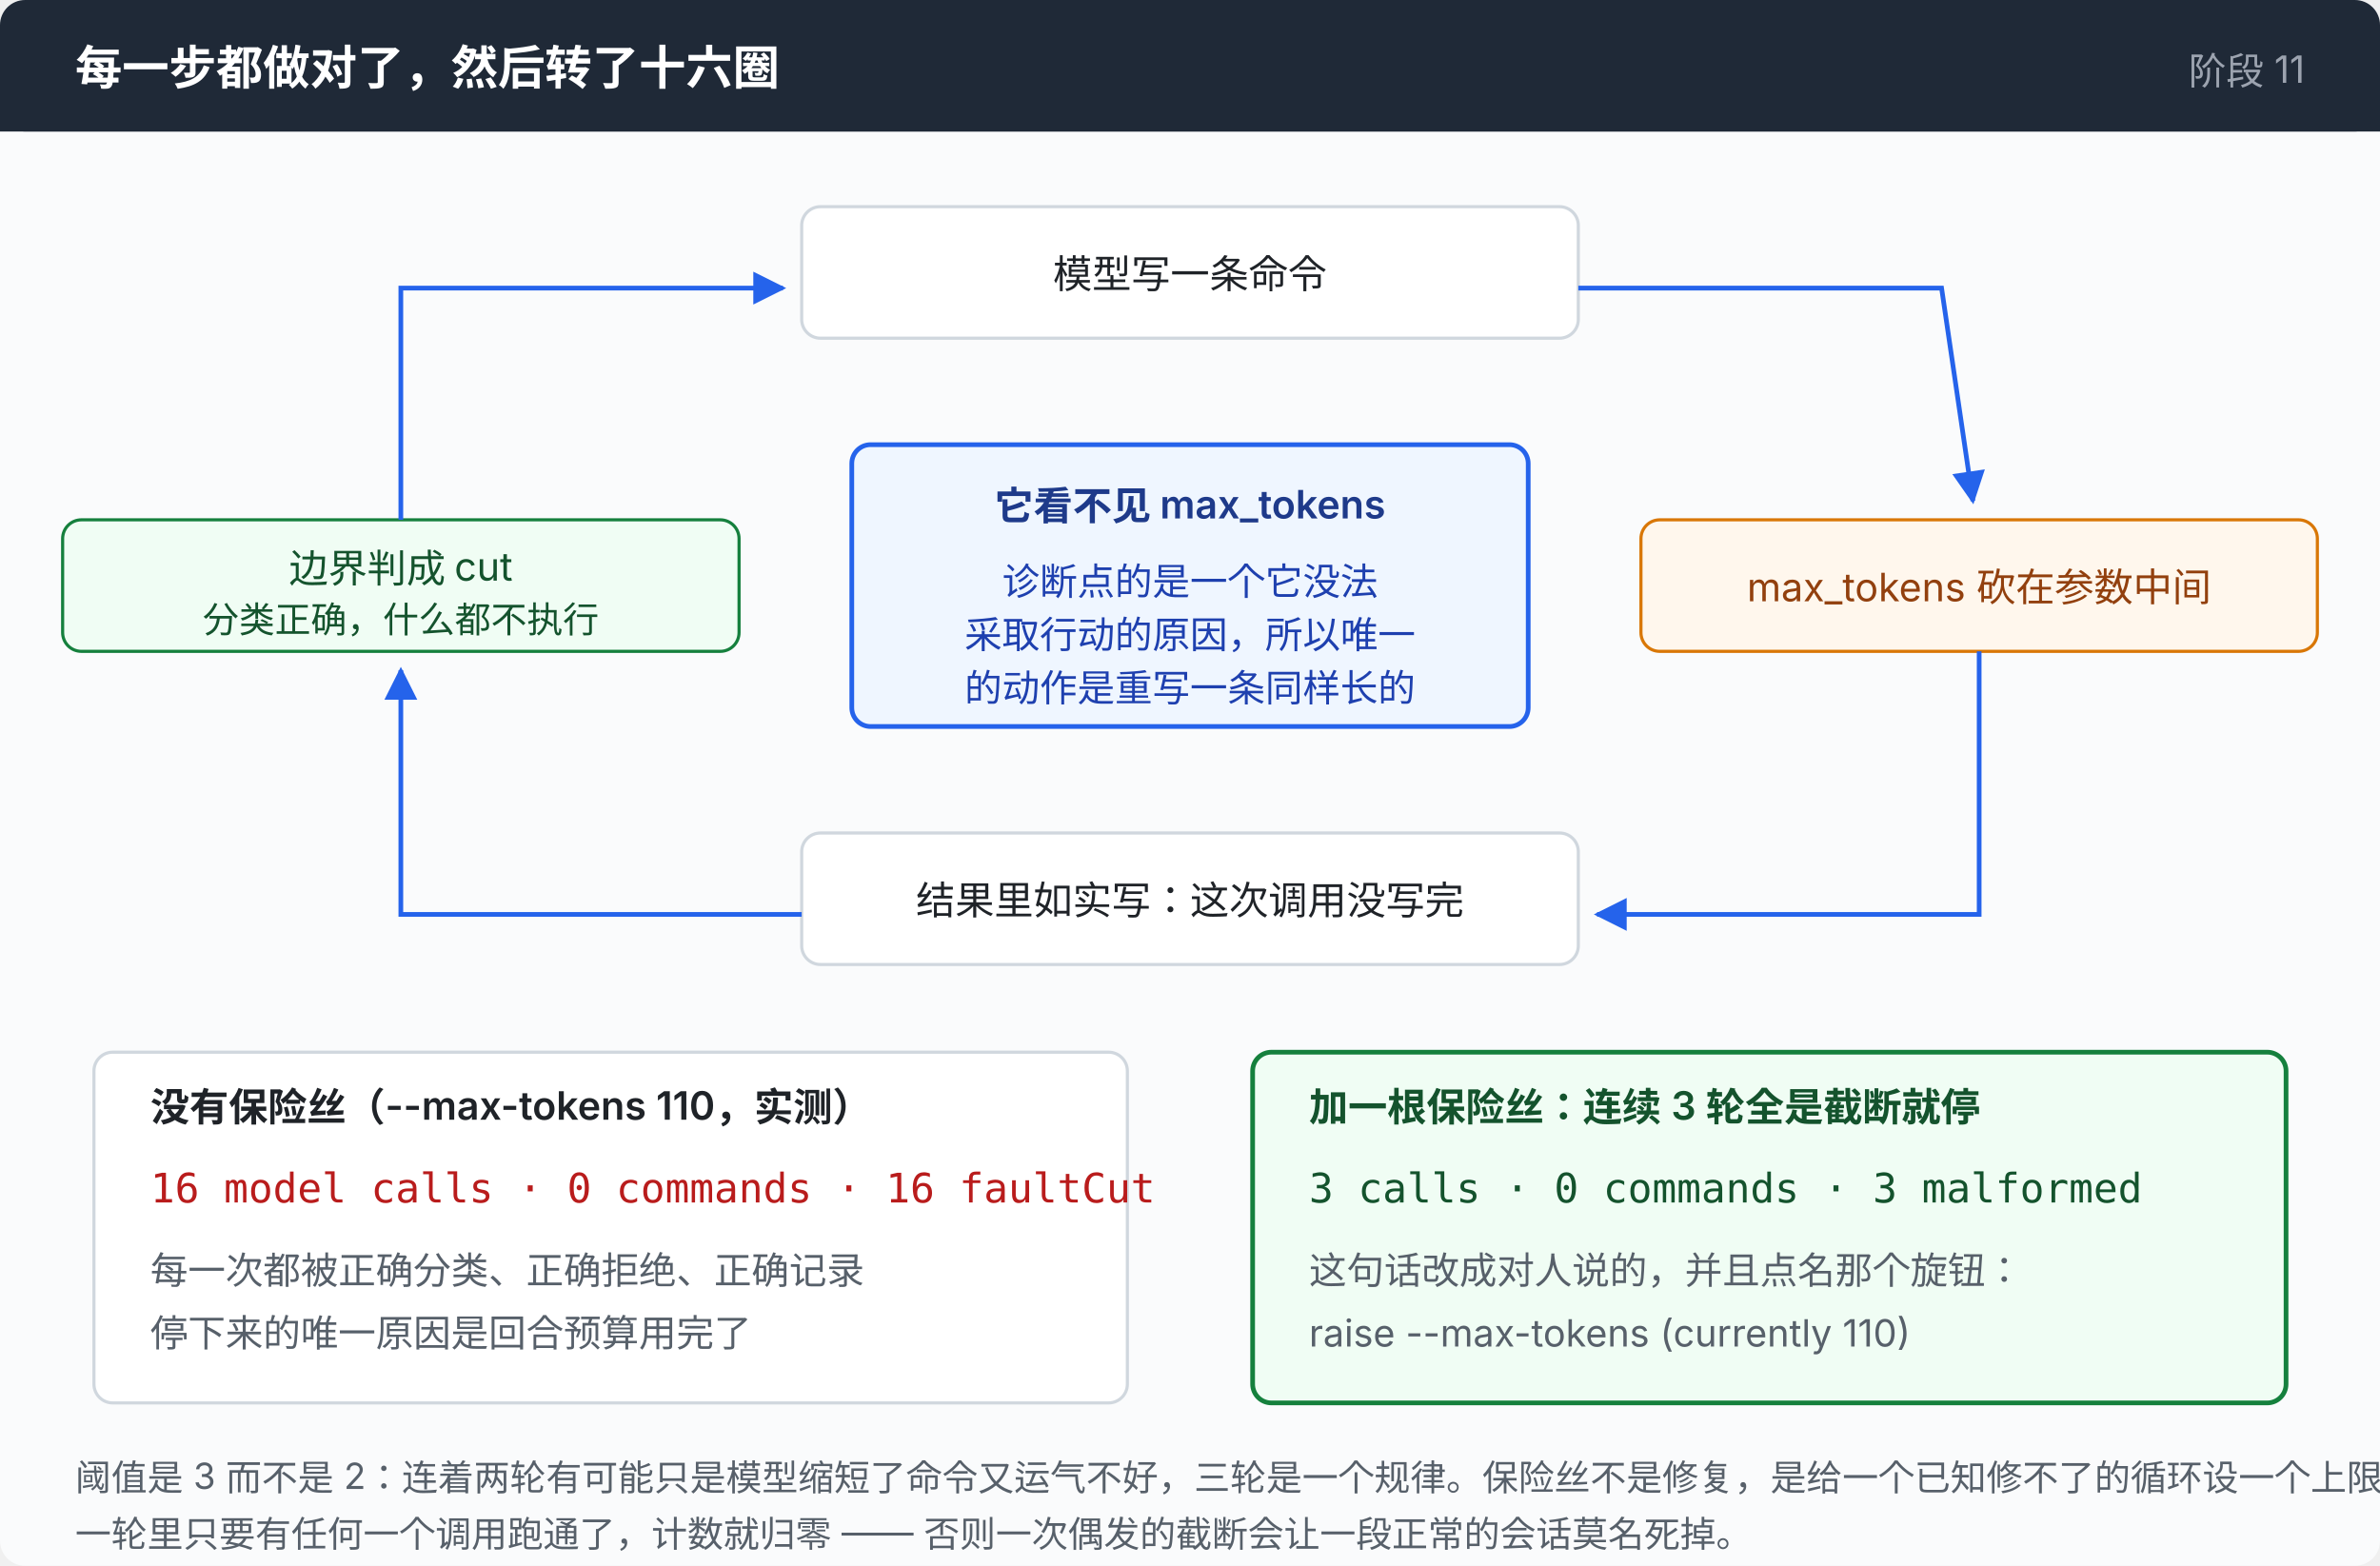
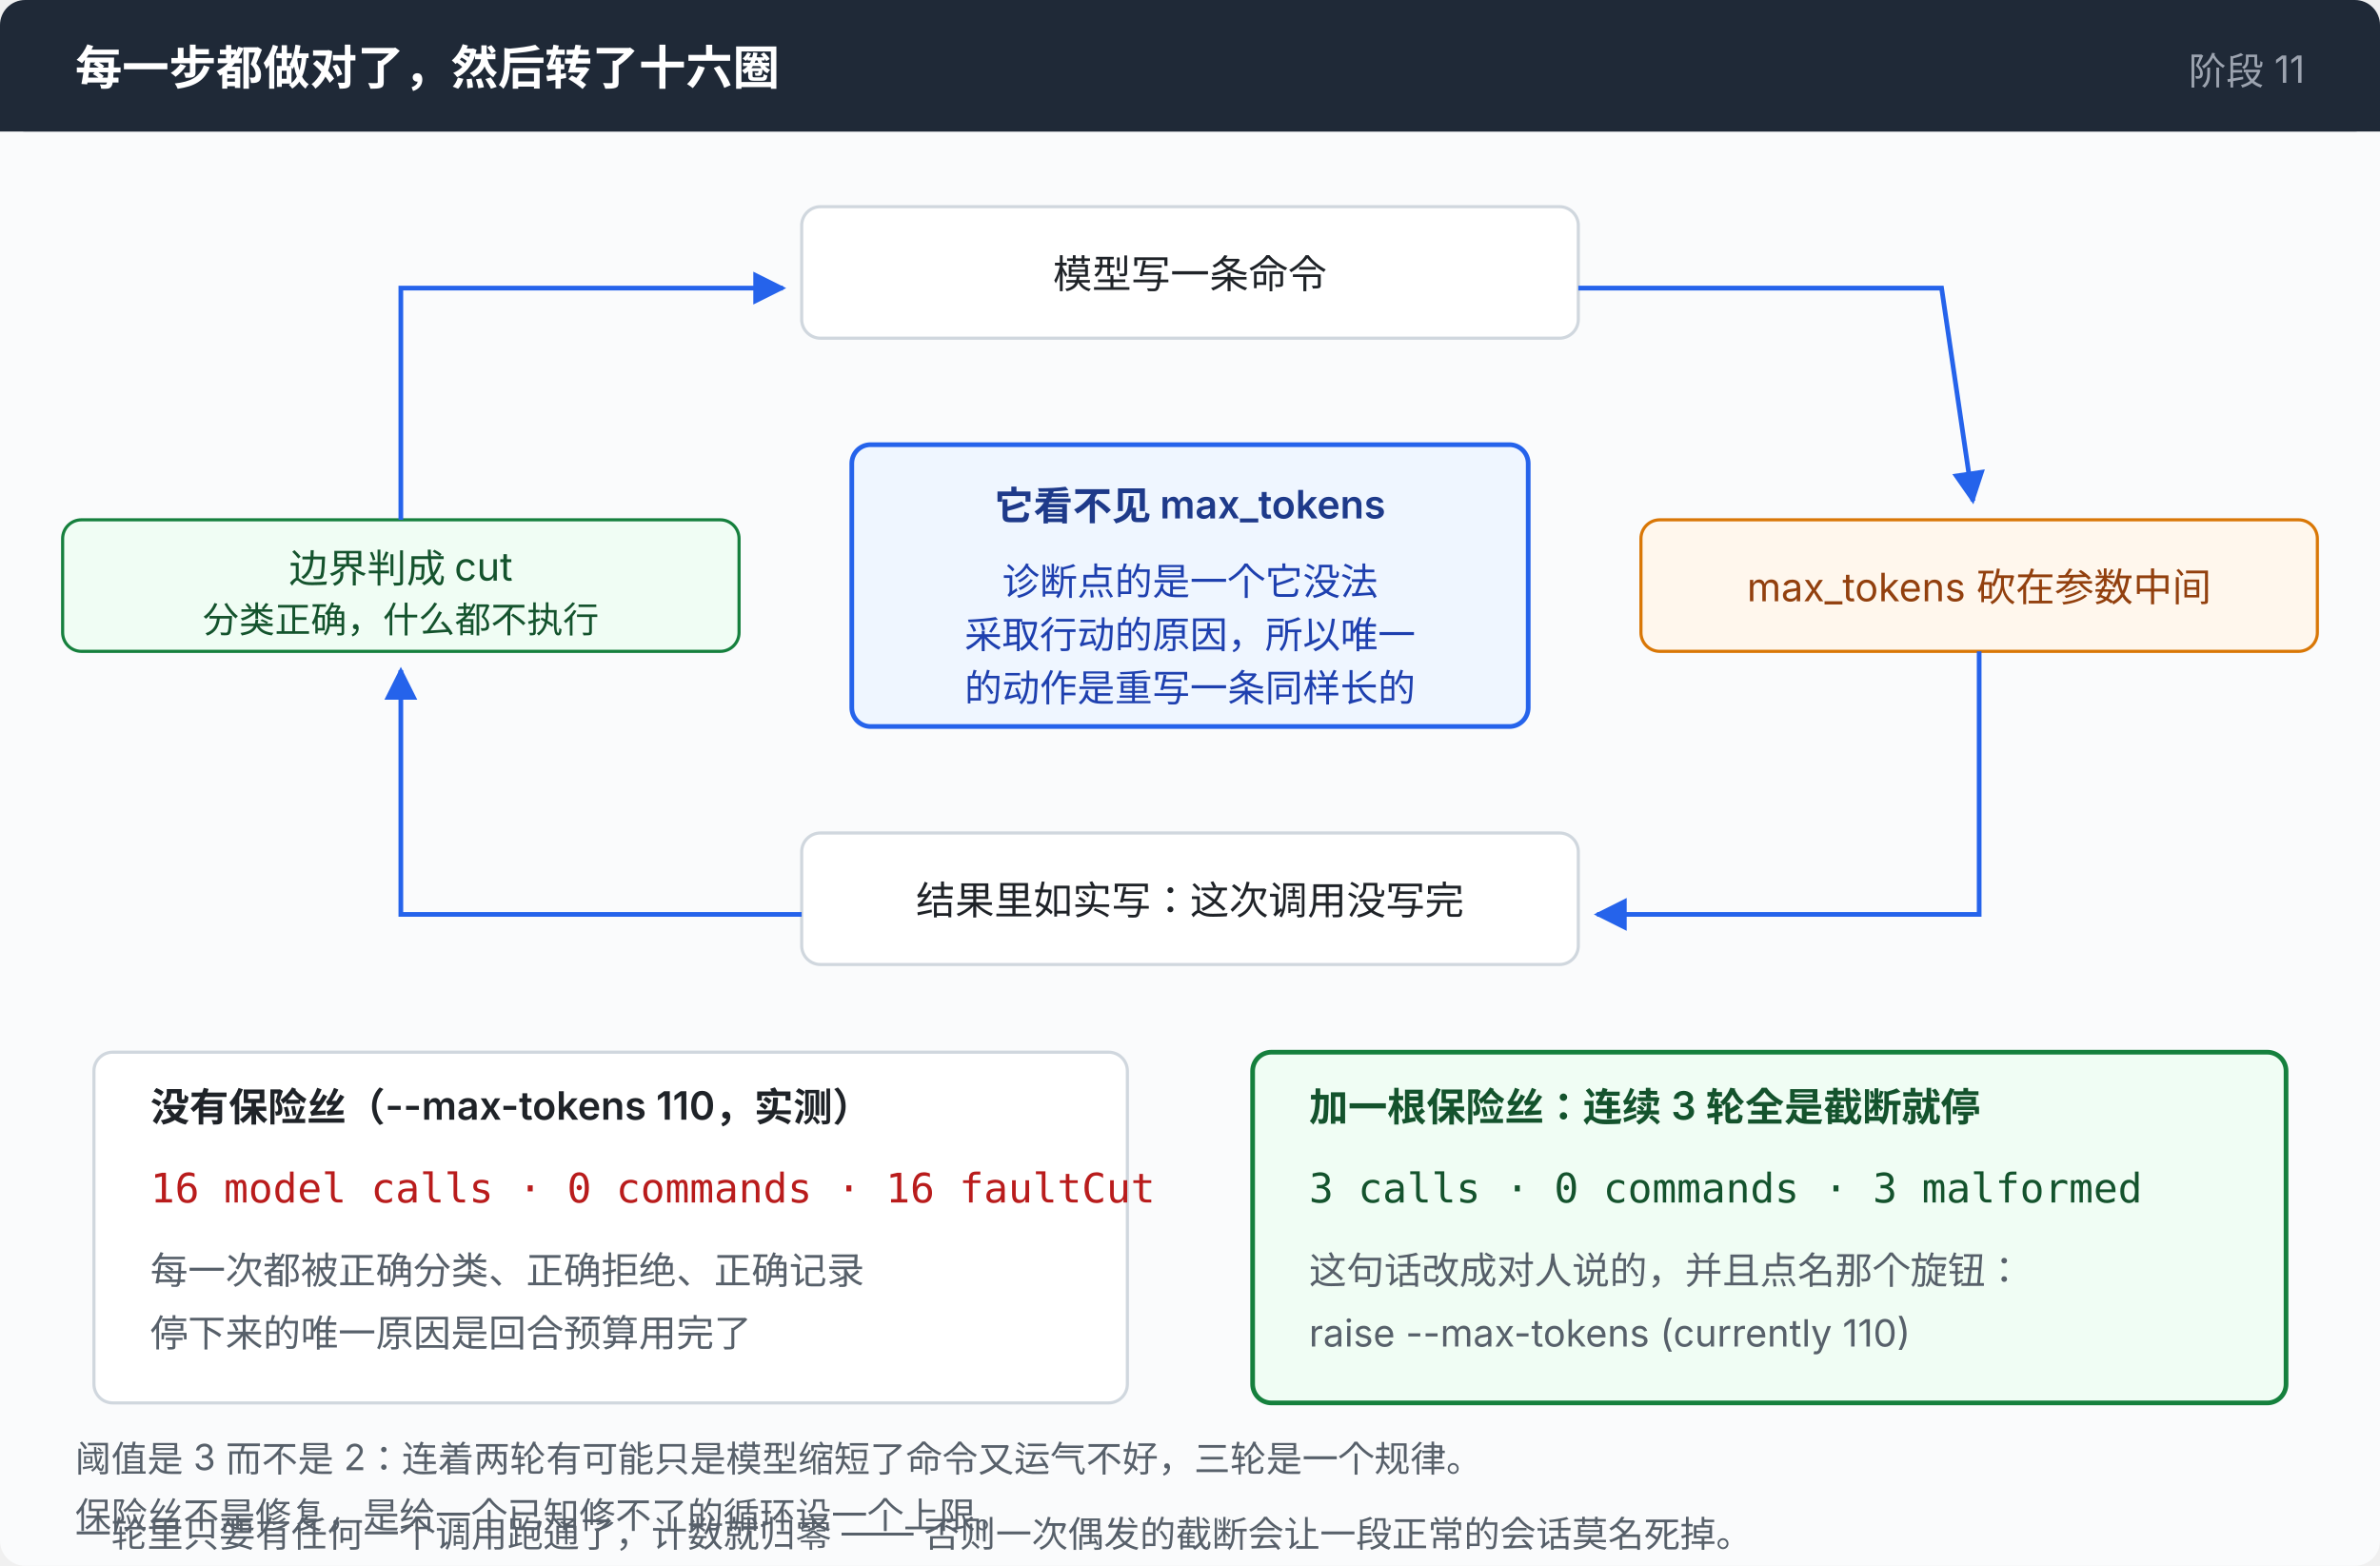
<svg xmlns="http://www.w3.org/2000/svg" viewBox="0 0 760 500" width="760" height="500" font-family="system-ui, -apple-system, 'Segoe UI', 'PingFang SC', 'Microsoft YaHei', sans-serif">
  <defs>
    <marker id="ab" viewBox="0 0 10 10" refX="9" refY="5" markerWidth="7" markerHeight="7" orient="auto-start-reverse">
      <path d="M0 0 L10 5 L0 10 z" fill="#2563eb" />
    </marker>
    <marker id="ao" viewBox="0 0 10 10" refX="9" refY="5" markerWidth="7" markerHeight="7" orient="auto-start-reverse">
      <path d="M0 0 L10 5 L0 10 z" fill="#d97706" />
    </marker>
  </defs>
  <rect width="760" height="500" fill="#fafbfc" rx="8" />
  <rect x="0" y="0" width="760" height="42" fill="#1f2937" rx="8" />
  <rect x="0" y="34" width="760" height="8" fill="#1f2937" />
  <text x="24" y="27" fill="#ffffff" font-size="15" font-weight="600">每一步都做对了，然后转了十六圈</text>
  <text x="736" y="27" fill="#9ca3af" font-size="12" text-anchor="end">阶段 11</text>
  <rect x="256" y="66" width="248" height="42" rx="6" fill="#ffffff" stroke="#d0d7de" />
  <text x="380" y="92" font-size="12.5" fill="#1f2328" text-anchor="middle">模型写一条命令</text>
  <rect x="524" y="166" width="216" height="42" rx="6" fill="#fff7ed" stroke="#d97706" />
  <text x="632" y="192" font-size="12.5" fill="#92400e" text-anchor="middle">max_tokens 砍在参数中间</text>
  <rect x="256" y="266" width="248" height="42" rx="6" fill="#ffffff" stroke="#d0d7de" />
  <text x="380" y="292" font-size="12.5" fill="#1f2328" text-anchor="middle">结果里如实写：这次调用没写完</text>
  <rect x="20" y="166" width="216" height="42" rx="6" fill="#f0fdf4" stroke="#15803d" />
  <text x="128" y="186" font-size="12.5" fill="#14532d" text-anchor="middle">边界判成 cut</text>
  <text x="128" y="202" font-size="11.5" fill="#14532d" text-anchor="middle">分类正确，什么都不执行</text>
  <path d="M504 92 L620 92 L630 160" stroke="#2563eb" stroke-width="1.5" fill="none" marker-end="url(#ab)" />
  <path d="M632 208 L632 292 L510 292" stroke="#2563eb" stroke-width="1.5" fill="none" marker-end="url(#ab)" />
  <path d="M256 292 L128 292 L128 214" stroke="#2563eb" stroke-width="1.5" fill="none" marker-end="url(#ab)" />
  <path d="M128 166 L128 92 L250 92" stroke="#2563eb" stroke-width="1.5" fill="none" marker-end="url(#ab)" />
  <rect x="272" y="142" width="216" height="90" rx="6" fill="#eff6ff" stroke="#2563eb" stroke-width="1.5" />
  <text x="380" y="166" font-size="12.5" fill="#1e3a8a" text-anchor="middle" font-weight="600">它看不见 max_tokens</text>
  <text x="380" y="190" font-size="12" fill="#1e40af" text-anchor="middle">诊断点的是一个它没法</text>
  <text x="380" y="207" font-size="12" fill="#1e40af" text-anchor="middle">采取行动的原因，所以唯一</text>
  <text x="380" y="224" font-size="12" fill="#1e40af" text-anchor="middle">的动作是重写一条同样长的</text>
  <rect x="30" y="336" width="330" height="112" rx="6" fill="#ffffff" stroke="#d0d7de" />
  <text x="48" y="358" font-size="12.5" fill="#1f2328" font-weight="600">没有保险丝（--max-tokens 110，实测）</text>
  <text x="48" y="384" font-size="13" fill="#b91c1c" font-family="ui-monospace, Consolas, monospace">16 model calls · 0 commands · 16 faultCut</text>
  <text x="48" y="410" font-size="12" fill="#57606a">每一次都被正确分类、正确拒绝、正确记录</text>
  <text x="48" y="430" font-size="12" fill="#57606a">停下来的唯一原因是回合预算用完了</text>
  <rect x="400" y="336" width="330" height="112" rx="6" fill="#f0fdf4" stroke="#15803d" stroke-width="1.5" />
  <text x="418" y="358" font-size="12.5" fill="#14532d" font-weight="600">加一根保险丝：连续 3 轮全是截断就停</text>
  <text x="418" y="384" font-size="13" fill="#14532d" font-family="ui-monospace, Consolas, monospace">3 calls · 0 commands · 3 malformed</text>
  <text x="418" y="410" font-size="12" fill="#57606a">这句话改成对人说的，并且点名那个旋钮：</text>
  <text x="418" y="430" font-size="12" fill="#57606a">raise --max-tokens (currently 110)</text>
-   <text x="24" y="476" font-size="11.5" fill="#57606a">阈值是 3 而不是 2：连着两轮有可能只是模型缩短了命令又运气不好，三轮是一个规律。保险丝不是修复，是给一个已知修不了的循环设一个上限。</text>
+   <text x="24" y="470" font-size="11.5" fill="#57606a">阈值是 3 而不是 2：连着两轮有可能只是模型缩短了命令又运气不好，三轮是一个规律。</text>
+   <text x="24" y="488" font-size="11.5" fill="#57606a">保险丝不是修复，是给一个已知修不了的循环设一个上限。</text>
  <text x="24" y="494" font-size="11.5" fill="#57606a">一轮里只要有任何一个调用跑通了，计数就归零 —— 否则一次偶发的截断会让一段正常的会话莫名死掉。</text>
</svg>
